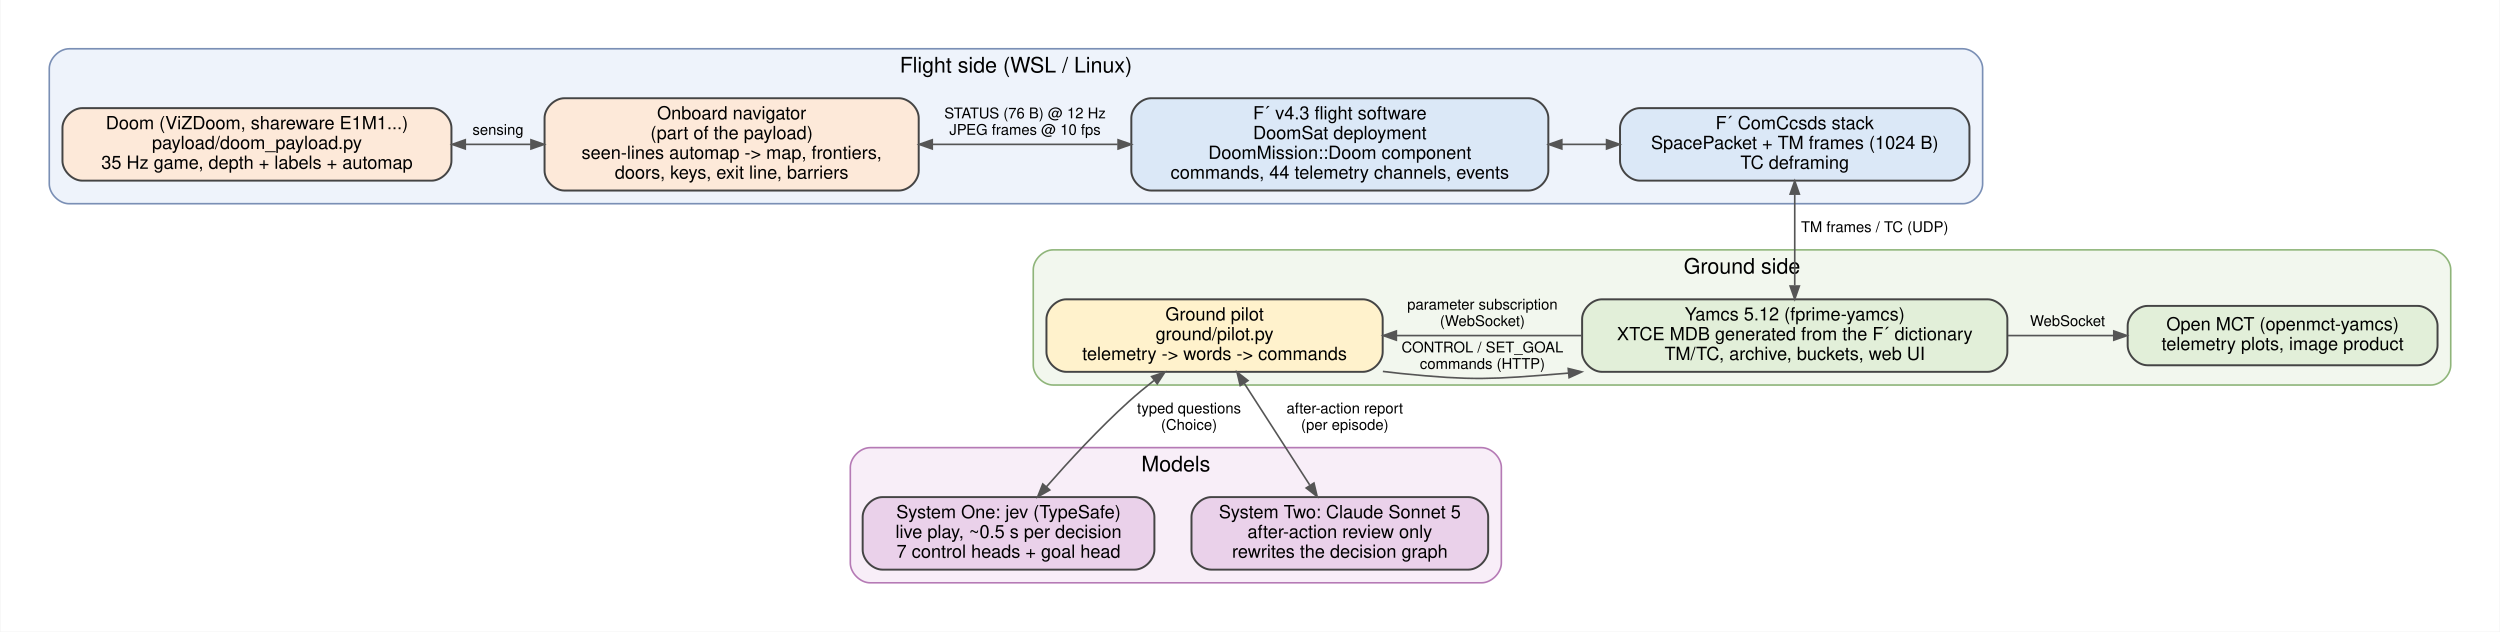
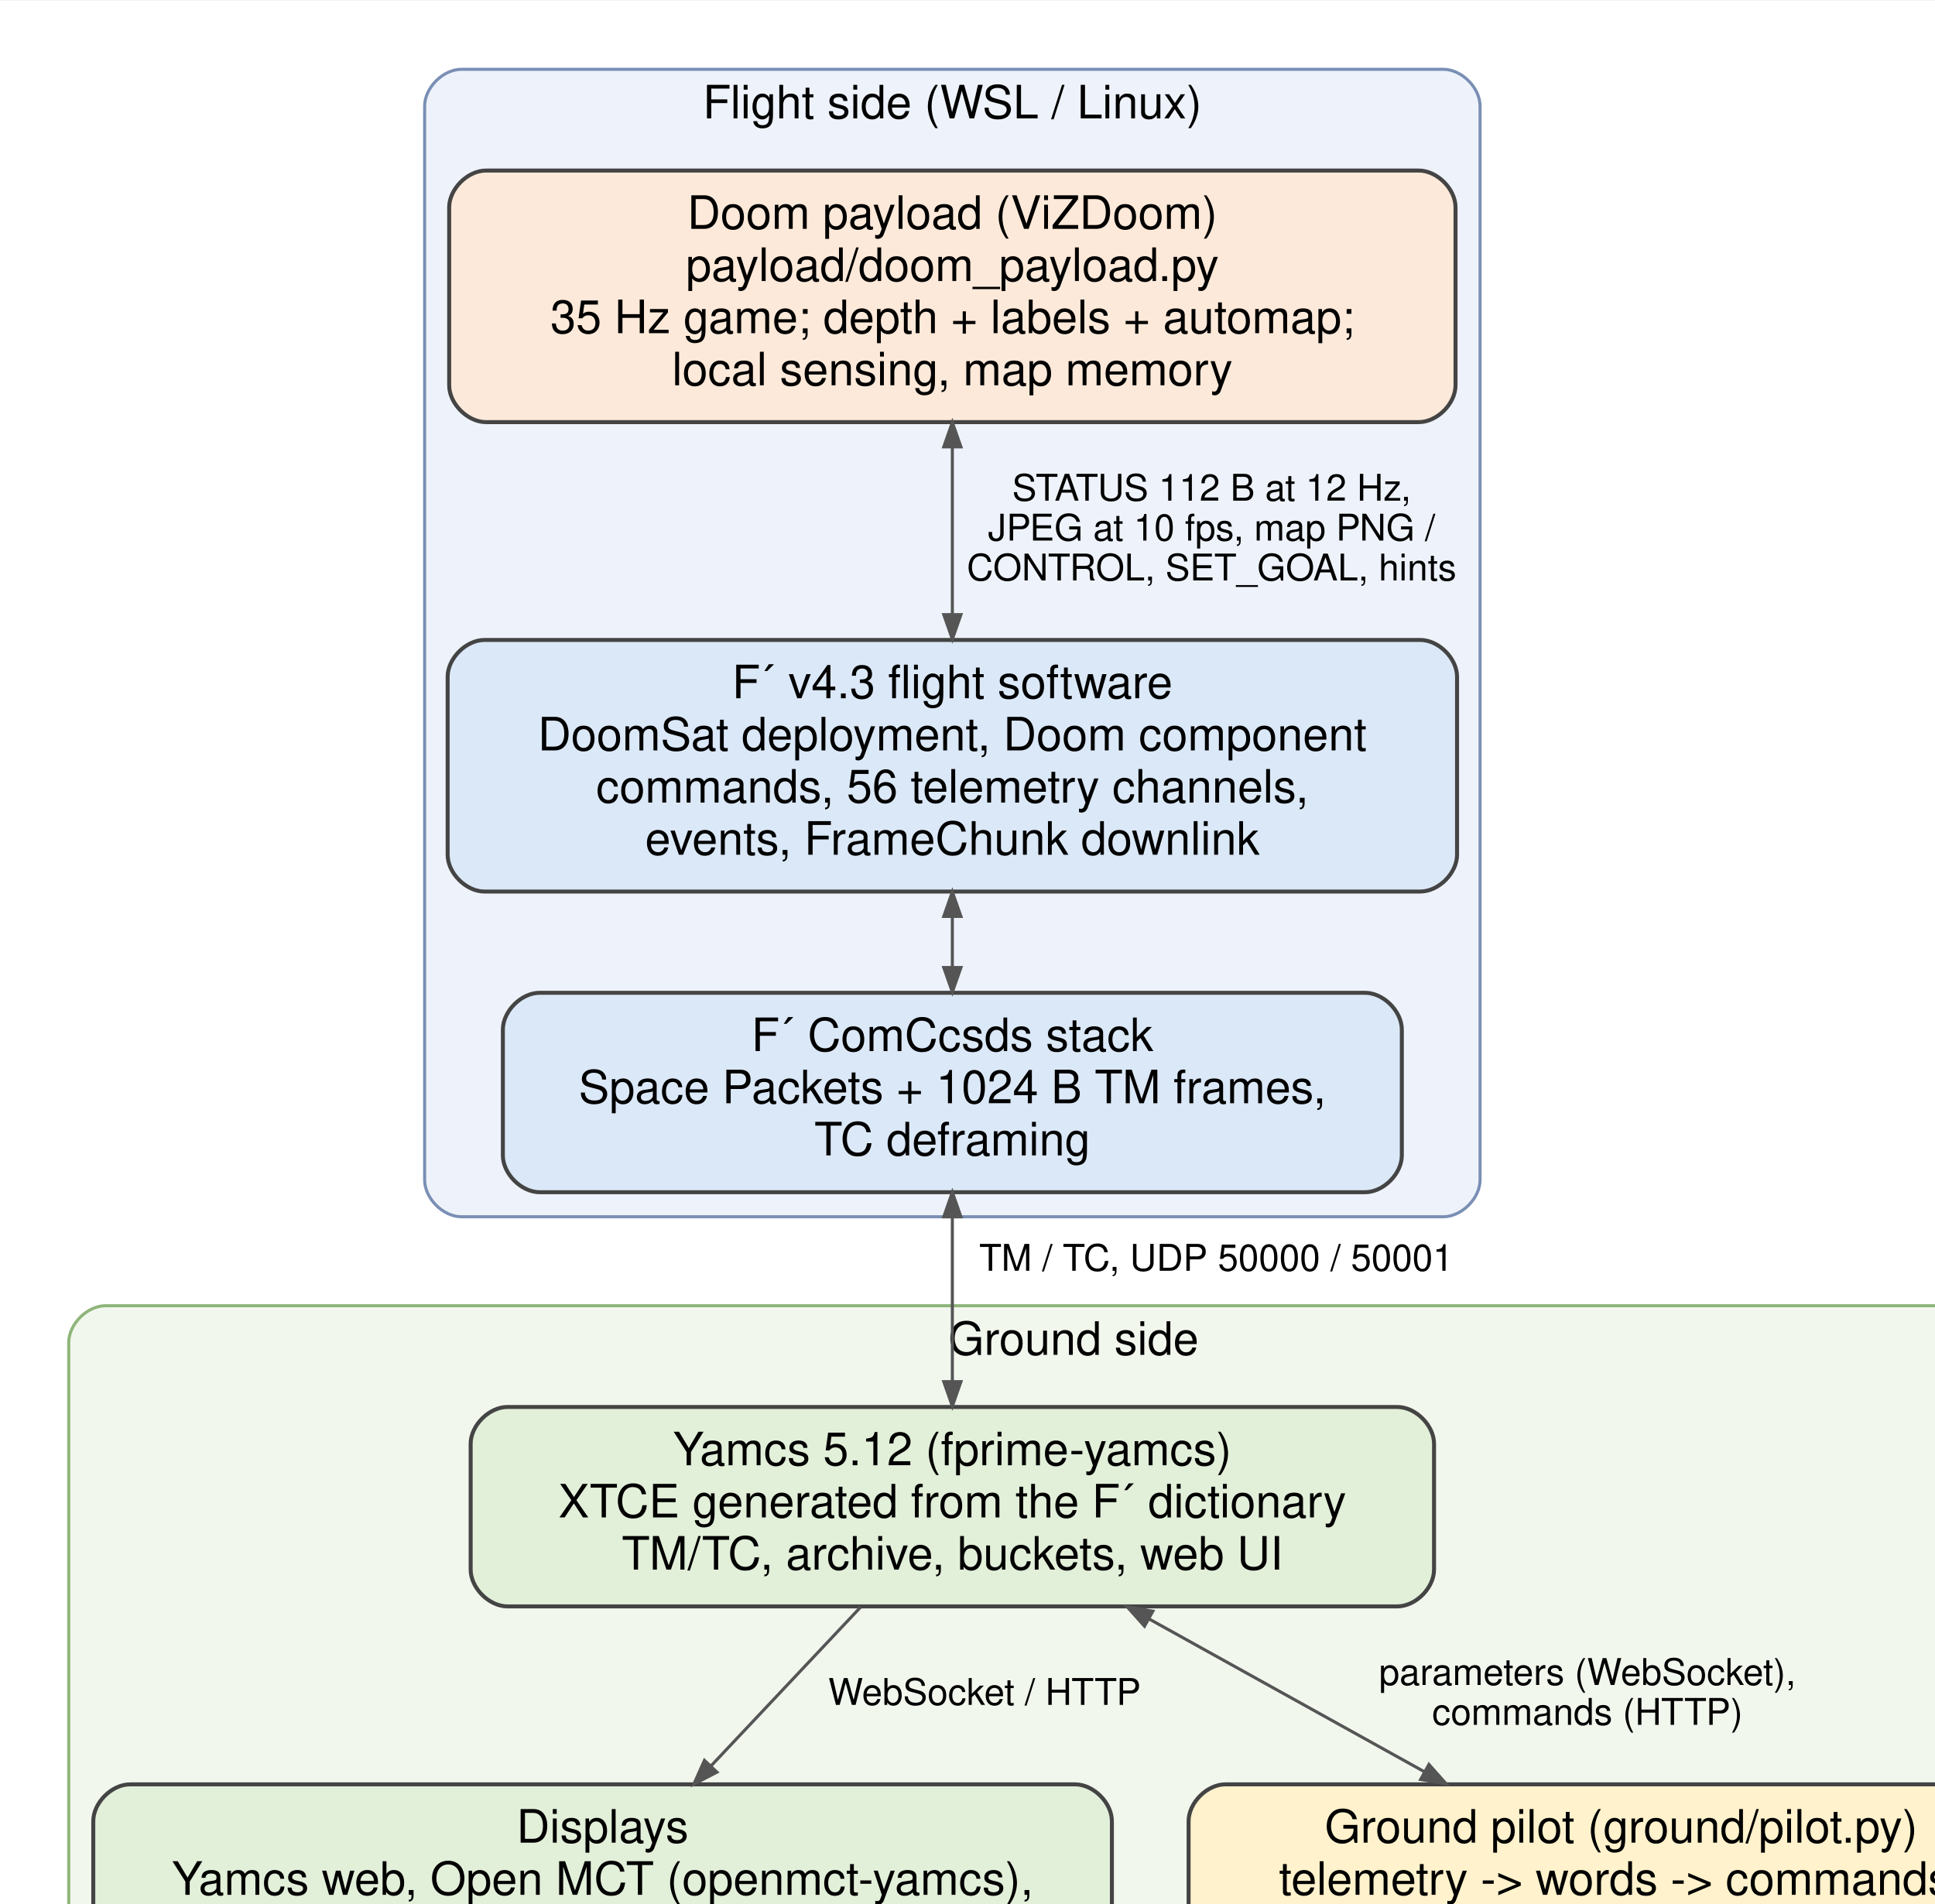
- <svg xmlns="http://www.w3.org/2000/svg" width="1516pt" height="383pt" viewBox="0.00 0.00 1516.20 383.20">
-   <g id="graph0" class="graph" transform="scale(1 1) rotate(0) translate(21.6 361.6)">
-     <polygon fill="white" stroke="transparent" points="-21.6,21.6 -21.6,-361.6 1494.6,-361.6 1494.6,21.6 -21.6,21.6" />
+ <svg xmlns="http://www.w3.org/2000/svg" width="1118pt" height="1100pt" viewBox="0.00 0.00 838.80 824.80">
+   <g id="graph0" class="graph" transform="scale(1.33 1.33) rotate(0) translate(14.4 810.4)">
+     <polygon fill="white" stroke="transparent" points="-14.4,14.4 -14.4,-810.4 824.4,-810.4 824.4,14.4 -14.4,14.4" />
    <g id="clust1" class="cluster">
-       <path fill="#eef3fb" stroke="#7a8fb5" d="M20,-238C20,-238 1169,-238 1169,-238 1175,-238 1181,-244 1181,-250 1181,-250 1181,-320 1181,-320 1181,-326 1175,-332 1169,-332 1169,-332 20,-332 20,-332 14,-332 8,-326 8,-320 8,-320 8,-250 8,-250 8,-244 14,-238 20,-238" />
-       <text text-anchor="middle" x="594.5" y="-317.6" font-family="Helvetica,sans-Serif" font-size="13.00">Flight side (WSL / Linux)</text>
+       <path fill="#eef3fb" stroke="#7a8fb5" d="M136,-414C136,-414 456,-414 456,-414 462,-414 468,-420 468,-426 468,-426 468,-776 468,-776 468,-782 462,-788 456,-788 456,-788 136,-788 136,-788 130,-788 124,-782 124,-776 124,-776 124,-426 124,-426 124,-420 130,-414 136,-414" />
+       <text text-anchor="middle" x="296" y="-772" font-family="Helvetica,sans-Serif" font-size="15.00">Flight side (WSL / Linux)</text>
    </g>
-     <g id="clust3" class="cluster">
-       <path fill="#f2f7ee" stroke="#8fb57a" d="M617,-128C617,-128 1453,-128 1453,-128 1459,-128 1465,-134 1465,-140 1465,-140 1465,-198 1465,-198 1465,-204 1459,-210 1453,-210 1453,-210 617,-210 617,-210 611,-210 605,-204 605,-198 605,-198 605,-140 605,-140 605,-134 611,-128 617,-128" />
-       <text text-anchor="middle" x="1035" y="-195.6" font-family="Helvetica,sans-Serif" font-size="13.00">Ground side</text>
+     <g id="clust2" class="cluster">
+       <path fill="#f2f7ee" stroke="#8fb57a" d="M20,-156C20,-156 651,-156 651,-156 657,-156 663,-162 663,-168 663,-168 663,-373 663,-373 663,-379 657,-385 651,-385 651,-385 20,-385 20,-385 14,-385 8,-379 8,-373 8,-373 8,-168 8,-168 8,-162 14,-156 20,-156" />
+       <text text-anchor="middle" x="335.5" y="-369" font-family="Helvetica,sans-Serif" font-size="15.00">Ground side</text>
    </g>
-     <g id="clust5" class="cluster">
-       <path fill="#f8eef8" stroke="#b57ab5" d="M506,-8C506,-8 877,-8 877,-8 883,-8 889,-14 889,-20 889,-20 889,-78 889,-78 889,-84 883,-90 877,-90 877,-90 506,-90 506,-90 500,-90 494,-84 494,-78 494,-78 494,-20 494,-20 494,-14 500,-8 506,-8" />
-       <text text-anchor="middle" x="691.5" y="-75.6" font-family="Helvetica,sans-Serif" font-size="13.00">Models</text>
+     <g id="clust4" class="cluster">
+       <path fill="#f8eef8" stroke="#b57ab5" d="M227,-8C227,-8 790,-8 790,-8 796,-8 802,-14 802,-20 802,-20 802,-102 802,-102 802,-108 796,-114 790,-114 790,-114 227,-114 227,-114 221,-114 215,-108 215,-102 215,-102 215,-20 215,-20 215,-14 221,-8 227,-8" />
+       <text text-anchor="middle" x="508.5" y="-98" font-family="Helvetica,sans-Serif" font-size="15.00">Models</text>
    </g>
    <g id="node1" class="node">
-       <path fill="#fde9d9" stroke="#444444" stroke-width="1.2" d="M240,-296C240,-296 28,-296 28,-296 22,-296 16,-290 16,-284 16,-284 16,-264 16,-264 16,-258 22,-252 28,-252 28,-252 240,-252 240,-252 246,-252 252,-258 252,-264 252,-264 252,-284 252,-284 252,-290 246,-296 240,-296" />
-       <text text-anchor="middle" x="134" y="-283.2" font-family="Helvetica,sans-Serif" font-size="11.00">Doom (ViZDoom, shareware E1M1...)</text>
-       <text text-anchor="middle" x="134" y="-271.2" font-family="Helvetica,sans-Serif" font-size="11.00">payload/doom_payload.py</text>
-       <text text-anchor="middle" x="134" y="-259.2" font-family="Helvetica,sans-Serif" font-size="11.00">35 Hz game, depth + labels + automap</text>
+       <path fill="#fde9d9" stroke="#444444" stroke-width="1.3" d="M448,-755C448,-755 144,-755 144,-755 138,-755 132,-749 132,-743 132,-743 132,-685 132,-685 132,-679 138,-673 144,-673 144,-673 448,-673 448,-673 454,-673 460,-679 460,-685 460,-685 460,-743 460,-743 460,-749 454,-755 448,-755" />
+       <text text-anchor="middle" x="296" y="-736" font-family="Helvetica,sans-Serif" font-size="15.00">Doom payload (ViZDoom)</text>
+       <text text-anchor="middle" x="296" y="-719" font-family="Helvetica,sans-Serif" font-size="15.00">payload/doom_payload.py</text>
+       <text text-anchor="middle" x="296" y="-702" font-family="Helvetica,sans-Serif" font-size="15.00">35 Hz game; depth + labels + automap;</text>
+       <text text-anchor="middle" x="296" y="-685" font-family="Helvetica,sans-Serif" font-size="15.00">local sensing, map memory</text>
    </g>
    <g id="node2" class="node">
-       <path fill="#fde9d9" stroke="#444444" stroke-width="1.2" d="M523.5,-302C523.5,-302 320.5,-302 320.5,-302 314.5,-302 308.5,-296 308.5,-290 308.5,-290 308.5,-258 308.5,-258 308.5,-252 314.5,-246 320.5,-246 320.5,-246 523.5,-246 523.5,-246 529.5,-246 535.5,-252 535.5,-258 535.5,-258 535.5,-290 535.5,-290 535.5,-296 529.5,-302 523.5,-302" />
-       <text text-anchor="middle" x="422" y="-289.2" font-family="Helvetica,sans-Serif" font-size="11.00">Onboard navigator</text>
-       <text text-anchor="middle" x="422" y="-277.2" font-family="Helvetica,sans-Serif" font-size="11.00">(part of the payload)</text>
-       <text text-anchor="middle" x="422" y="-265.2" font-family="Helvetica,sans-Serif" font-size="11.00">seen-lines automap -&gt; map, frontiers,</text>
-       <text text-anchor="middle" x="422" y="-253.2" font-family="Helvetica,sans-Serif" font-size="11.00">doors, keys, exit line, barriers</text>
+       <path fill="#dbe8f7" stroke="#444444" stroke-width="1.3" d="M448.5,-602C448.5,-602 143.5,-602 143.5,-602 137.5,-602 131.5,-596 131.5,-590 131.5,-590 131.5,-532 131.5,-532 131.5,-526 137.5,-520 143.5,-520 143.5,-520 448.5,-520 448.5,-520 454.5,-520 460.5,-526 460.5,-532 460.5,-532 460.5,-590 460.5,-590 460.5,-596 454.5,-602 448.5,-602" />
+       <text text-anchor="middle" x="296" y="-583" font-family="Helvetica,sans-Serif" font-size="15.00">F´ v4.3 flight software</text>
+       <text text-anchor="middle" x="296" y="-566" font-family="Helvetica,sans-Serif" font-size="15.00">DoomSat deployment, Doom component</text>
+       <text text-anchor="middle" x="296" y="-549" font-family="Helvetica,sans-Serif" font-size="15.00">commands, 56 telemetry channels,</text>
+       <text text-anchor="middle" x="296" y="-532" font-family="Helvetica,sans-Serif" font-size="15.00">events, FrameChunk downlink</text>
    </g>
    <g id="edge1" class="edge">
-       <path fill="none" stroke="#555555" d="M260.64,-274C273.76,-274 287.08,-274 300.15,-274" />
-       <polygon fill="#555555" stroke="#555555" points="260.39,-271.2 252.39,-274 260.39,-276.8 260.39,-271.2" />
-       <polygon fill="#555555" stroke="#555555" points="300.25,-276.8 308.25,-274 300.25,-271.2 300.25,-276.8" />
-       <text text-anchor="middle" x="280.25" y="-279.8" font-family="Helvetica,sans-Serif" font-size="9.00">sensing</text>
+       <path fill="none" stroke="#555555" d="M296,-664.79C296,-647.47 296,-627.93 296,-610.58" />
+       <polygon fill="#555555" stroke="#555555" points="293.2,-664.93 296,-672.93 298.8,-664.93 293.2,-664.93" />
+       <polygon fill="#555555" stroke="#555555" points="298.8,-610.26 296,-602.26 293.2,-610.26 298.8,-610.26" />
+       <text text-anchor="middle" x="380.5" y="-647.4" font-family="Helvetica,sans-Serif" font-size="12.00"> STATUS 112 B at 12 Hz,</text>
+       <text text-anchor="middle" x="380.5" y="-634.4" font-family="Helvetica,sans-Serif" font-size="12.00"> JPEG at 10 fps, map PNG /</text>
+       <text text-anchor="middle" x="380.5" y="-621.4" font-family="Helvetica,sans-Serif" font-size="12.00"> CONTROL, SET_GOAL, hints</text>
    </g>
    <g id="node3" class="node">
-       <path fill="#dbe8f7" stroke="#444444" stroke-width="1.2" d="M905.5,-302C905.5,-302 676.5,-302 676.5,-302 670.5,-302 664.5,-296 664.5,-290 664.5,-290 664.5,-258 664.5,-258 664.5,-252 670.5,-246 676.5,-246 676.5,-246 905.5,-246 905.5,-246 911.5,-246 917.5,-252 917.5,-258 917.5,-258 917.5,-290 917.5,-290 917.5,-296 911.5,-302 905.5,-302" />
-       <text text-anchor="middle" x="791" y="-289.2" font-family="Helvetica,sans-Serif" font-size="11.00">F´ v4.3 flight software</text>
-       <text text-anchor="middle" x="791" y="-277.2" font-family="Helvetica,sans-Serif" font-size="11.00">DoomSat deployment</text>
-       <text text-anchor="middle" x="791" y="-265.2" font-family="Helvetica,sans-Serif" font-size="11.00">DoomMission::Doom component</text>
-       <text text-anchor="middle" x="791" y="-253.2" font-family="Helvetica,sans-Serif" font-size="11.00">commands, 44 telemetry channels, events</text>
+       <path fill="#dbe8f7" stroke="#444444" stroke-width="1.3" d="M430.5,-487C430.5,-487 161.5,-487 161.5,-487 155.5,-487 149.5,-481 149.5,-475 149.5,-475 149.5,-434 149.5,-434 149.5,-428 155.5,-422 161.5,-422 161.5,-422 430.5,-422 430.5,-422 436.5,-422 442.5,-428 442.5,-434 442.5,-434 442.5,-475 442.5,-475 442.5,-481 436.5,-487 430.5,-487" />
+       <text text-anchor="middle" x="296" y="-468" font-family="Helvetica,sans-Serif" font-size="15.00">F´ ComCcsds stack</text>
+       <text text-anchor="middle" x="296" y="-451" font-family="Helvetica,sans-Serif" font-size="15.00">Space Packets + 1024 B TM frames,</text>
+       <text text-anchor="middle" x="296" y="-434" font-family="Helvetica,sans-Serif" font-size="15.00">TC deframing</text>
    </g>
    <g id="edge2" class="edge">
-       <path fill="none" stroke="#555555" d="M543.91,-274C579.88,-274 619.45,-274 656.18,-274" />
-       <polygon fill="#555555" stroke="#555555" points="543.72,-271.2 535.72,-274 543.72,-276.8 543.72,-271.2" />
-       <polygon fill="#555555" stroke="#555555" points="656.47,-276.8 664.47,-274 656.47,-271.2 656.47,-276.8" />
-       <text text-anchor="middle" x="600" y="-289.8" font-family="Helvetica,sans-Serif" font-size="9.00">STATUS (76 B) @ 12 Hz</text>
-       <text text-anchor="middle" x="600" y="-279.8" font-family="Helvetica,sans-Serif" font-size="9.00">JPEG frames @ 10 fps</text>
+       <path fill="none" stroke="#555555" d="M296,-511.67C296,-506.23 296,-500.73 296,-495.4" />
+       <polygon fill="#555555" stroke="#555555" points="293.2,-511.9 296,-519.9 298.8,-511.9 293.2,-511.9" />
+       <polygon fill="#555555" stroke="#555555" points="298.8,-495.23 296,-487.23 293.2,-495.23 298.8,-495.23" />
    </g>
    <g id="node4" class="node">
-       <path fill="#dbe8f7" stroke="#444444" stroke-width="1.2" d="M1161,-296C1161,-296 973,-296 973,-296 967,-296 961,-290 961,-284 961,-284 961,-264 961,-264 961,-258 967,-252 973,-252 973,-252 1161,-252 1161,-252 1167,-252 1173,-258 1173,-264 1173,-264 1173,-284 1173,-284 1173,-290 1167,-296 1161,-296" />
-       <text text-anchor="middle" x="1067" y="-283.2" font-family="Helvetica,sans-Serif" font-size="11.00">F´ ComCcsds stack</text>
-       <text text-anchor="middle" x="1067" y="-271.2" font-family="Helvetica,sans-Serif" font-size="11.00">SpacePacket + TM frames (1024 B)</text>
-       <text text-anchor="middle" x="1067" y="-259.2" font-family="Helvetica,sans-Serif" font-size="11.00">TC deframing</text>
+       <path fill="#e2efd9" stroke="#444444" stroke-width="1.3" d="M441,-352C441,-352 151,-352 151,-352 145,-352 139,-346 139,-340 139,-340 139,-299 139,-299 139,-293 145,-287 151,-287 151,-287 441,-287 441,-287 447,-287 453,-293 453,-299 453,-299 453,-340 453,-340 453,-346 447,-352 441,-352" />
+       <text text-anchor="middle" x="296" y="-333" font-family="Helvetica,sans-Serif" font-size="15.00">Yamcs 5.12 (fprime-yamcs)</text>
+       <text text-anchor="middle" x="296" y="-316" font-family="Helvetica,sans-Serif" font-size="15.00">XTCE generated from the F´ dictionary</text>
+       <text text-anchor="middle" x="296" y="-299" font-family="Helvetica,sans-Serif" font-size="15.00">TM/TC, archive, buckets, web UI</text>
    </g>
    <g id="edge3" class="edge">
-       <path fill="none" stroke="#555555" d="M925.77,-274C934.72,-274 943.67,-274 952.62,-274" />
-       <polygon fill="#555555" stroke="#555555" points="925.68,-271.2 917.68,-274 925.68,-276.8 925.68,-271.2" />
-       <polygon fill="#555555" stroke="#555555" points="952.84,-276.8 960.84,-274 952.84,-271.2 952.84,-276.8" />
+       <path fill="none" stroke="#555555" d="M296,-413.81C296,-396.9 296,-377.23 296,-360.31" />
+       <polygon fill="#555555" stroke="#555555" points="293.2,-413.98 296,-421.98 298.8,-413.98 293.2,-413.98" />
+       <polygon fill="#555555" stroke="#555555" points="298.8,-360.25 296,-352.25 293.2,-360.25 298.8,-360.25" />
+       <text text-anchor="middle" x="382" y="-396.4" font-family="Helvetica,sans-Serif" font-size="12.00"> TM / TC, UDP 50000 / 50001</text>
    </g>
    <g id="node5" class="node">
-       <path fill="#e2efd9" stroke="#444444" stroke-width="1.2" d="M1184,-180C1184,-180 950,-180 950,-180 944,-180 938,-174 938,-168 938,-168 938,-148 938,-148 938,-142 944,-136 950,-136 950,-136 1184,-136 1184,-136 1190,-136 1196,-142 1196,-148 1196,-148 1196,-168 1196,-168 1196,-174 1190,-180 1184,-180" />
-       <text text-anchor="middle" x="1067" y="-167.2" font-family="Helvetica,sans-Serif" font-size="11.00">Yamcs 5.12 (fprime-yamcs)</text>
-       <text text-anchor="middle" x="1067" y="-155.2" font-family="Helvetica,sans-Serif" font-size="11.00">XTCE MDB generated from the F´ dictionary</text>
-       <text text-anchor="middle" x="1067" y="-143.2" font-family="Helvetica,sans-Serif" font-size="11.00">TM/TC, archive, buckets, web UI</text>
+       <path fill="#e2efd9" stroke="#444444" stroke-width="1.3" d="M336,-229C336,-229 28,-229 28,-229 22,-229 16,-223 16,-217 16,-217 16,-176 16,-176 16,-170 22,-164 28,-164 28,-164 336,-164 336,-164 342,-164 348,-170 348,-176 348,-176 348,-217 348,-217 348,-223 342,-229 336,-229" />
+       <text text-anchor="middle" x="182" y="-210" font-family="Helvetica,sans-Serif" font-size="15.00">Displays</text>
+       <text text-anchor="middle" x="182" y="-193" font-family="Helvetica,sans-Serif" font-size="15.00">Yamcs web, Open MCT (openmct-yamcs),</text>
+       <text text-anchor="middle" x="182" y="-176" font-family="Helvetica,sans-Serif" font-size="15.00">mission dashboard</text>
    </g>
    <g id="edge4" class="edge">
-       <path fill="none" stroke="#555555" d="M1067,-243.7C1067,-226.75 1067,-205.49 1067,-188.51" />
-       <polygon fill="#555555" stroke="#555555" points="1064.2,-243.82 1067,-251.82 1069.8,-243.82 1064.2,-243.82" />
-       <polygon fill="#555555" stroke="#555555" points="1069.8,-188.06 1067,-180.06 1064.2,-188.06 1069.8,-188.06" />
-       <text text-anchor="middle" x="1115.5" y="-220.8" font-family="Helvetica,sans-Serif" font-size="9.00">TM frames / TC (UDP)</text>
+       <path fill="none" stroke="#555555" d="M266.05,-286.71C251.12,-270.87 232.98,-251.61 217.38,-235.05" />
+       <polygon fill="#555555" stroke="#555555" points="219.28,-232.98 211.75,-229.08 215.2,-236.82 219.28,-232.98" />
+       <text text-anchor="middle" x="306.5" y="-254.9" font-family="Helvetica,sans-Serif" font-size="12.00"> WebSocket / HTTP</text>
    </g>
    <g id="node6" class="node">
-       <path fill="#e2efd9" stroke="#444444" stroke-width="1.2" d="M1445,-176C1445,-176 1281,-176 1281,-176 1275,-176 1269,-170 1269,-164 1269,-164 1269,-152 1269,-152 1269,-146 1275,-140 1281,-140 1281,-140 1445,-140 1445,-140 1451,-140 1457,-146 1457,-152 1457,-152 1457,-164 1457,-164 1457,-170 1451,-176 1445,-176" />
-       <text text-anchor="middle" x="1363" y="-161.2" font-family="Helvetica,sans-Serif" font-size="11.00">Open MCT (openmct-yamcs)</text>
-       <text text-anchor="middle" x="1363" y="-149.2" font-family="Helvetica,sans-Serif" font-size="11.00">telemetry plots, image product</text>
+       <path fill="#fff2cc" stroke="#444444" stroke-width="1.3" d="M643,-229C643,-229 385,-229 385,-229 379,-229 373,-223 373,-217 373,-217 373,-176 373,-176 373,-170 379,-164 385,-164 385,-164 643,-164 643,-164 649,-164 655,-170 655,-176 655,-176 655,-217 655,-217 655,-223 649,-229 643,-229" />
+       <text text-anchor="middle" x="514" y="-210" font-family="Helvetica,sans-Serif" font-size="15.00">Ground pilot (ground/pilot.py)</text>
+       <text text-anchor="middle" x="514" y="-193" font-family="Helvetica,sans-Serif" font-size="15.00">telemetry -&gt; words -&gt; commands,</text>
+       <text text-anchor="middle" x="514" y="-176" font-family="Helvetica,sans-Serif" font-size="15.00">frame reassembly, decision log</text>
    </g>
    <g id="edge5" class="edge">
-       <path fill="none" stroke="#555555" d="M1196.4,-158C1217.82,-158 1239.78,-158 1260.42,-158" />
-       <polygon fill="#555555" stroke="#555555" points="1260.57,-160.8 1268.57,-158 1260.57,-155.2 1260.57,-160.8" />
-       <text text-anchor="middle" x="1232.5" y="-163.8" font-family="Helvetica,sans-Serif" font-size="9.00">WebSocket</text>
+       <path fill="none" stroke="#555555" d="M360.25,-282.84C388.52,-267.15 421.64,-248.76 449.89,-233.08" />
+       <polygon fill="#555555" stroke="#555555" points="358.63,-280.54 352.99,-286.87 361.35,-285.43 358.63,-280.54" />
+       <polygon fill="#555555" stroke="#555555" points="451.33,-235.49 456.96,-229.16 448.61,-230.59 451.33,-235.49" />
+       <text text-anchor="middle" x="503" y="-261.4" font-family="Helvetica,sans-Serif" font-size="12.00"> parameters (WebSocket),</text>
+       <text text-anchor="middle" x="503" y="-248.4" font-family="Helvetica,sans-Serif" font-size="12.00"> commands (HTTP)</text>
    </g>
    <g id="node7" class="node">
-       <path fill="#fff2cc" stroke="#444444" stroke-width="1.2" d="M805,-180C805,-180 625,-180 625,-180 619,-180 613,-174 613,-168 613,-168 613,-148 613,-148 613,-142 619,-136 625,-136 625,-136 805,-136 805,-136 811,-136 817,-142 817,-148 817,-148 817,-168 817,-168 817,-174 811,-180 805,-180" />
-       <text text-anchor="middle" x="715" y="-167.2" font-family="Helvetica,sans-Serif" font-size="11.00">Ground pilot</text>
-       <text text-anchor="middle" x="715" y="-155.2" font-family="Helvetica,sans-Serif" font-size="11.00">ground/pilot.py</text>
-       <text text-anchor="middle" x="715" y="-143.2" font-family="Helvetica,sans-Serif" font-size="11.00">telemetry -&gt; words -&gt; commands</text>
+       <path fill="#ead1ea" stroke="#444444" stroke-width="1.3" d="M453,-81C453,-81 235,-81 235,-81 229,-81 223,-75 223,-69 223,-69 223,-28 223,-28 223,-22 229,-16 235,-16 235,-16 453,-16 453,-16 459,-16 465,-22 465,-28 465,-28 465,-69 465,-69 465,-75 459,-81 453,-81" />
+       <text text-anchor="middle" x="344" y="-62" font-family="Helvetica,sans-Serif" font-size="15.00">System One: jev (TypeSafe)</text>
+       <text text-anchor="middle" x="344" y="-45" font-family="Helvetica,sans-Serif" font-size="15.00">live play, ~0.5 s per decision</text>
+       <text text-anchor="middle" x="344" y="-28" font-family="Helvetica,sans-Serif" font-size="15.00">7 control heads + goal head</text>
    </g>
    <g id="edge6" class="edge">
-       <path fill="none" stroke="#555555" d="M937.81,-158C900.88,-158 860.99,-158 825.31,-158" />
-       <polygon fill="#555555" stroke="#555555" points="825.29,-155.2 817.29,-158 825.29,-160.8 825.29,-155.2" />
-       <text text-anchor="middle" x="877.5" y="-173.8" font-family="Helvetica,sans-Serif" font-size="9.00">parameter subscription</text>
-       <text text-anchor="middle" x="877.5" y="-163.8" font-family="Helvetica,sans-Serif" font-size="9.00">(WebSocket)</text>
+       <path fill="none" stroke="#555555" d="M466.94,-158.69C462.53,-155.11 458.16,-151.51 454,-148 430.44,-128.16 404.77,-105.25 384.16,-86.52" />
+       <polygon fill="#555555" stroke="#555555" points="465.4,-161.05 473.39,-163.89 468.92,-156.69 465.4,-161.05" />
+       <polygon fill="#555555" stroke="#555555" points="386.01,-84.42 378.21,-81.1 382.24,-88.56 386.01,-84.42" />
+       <text text-anchor="middle" x="503.5" y="-131.9" font-family="Helvetica,sans-Serif" font-size="12.00"> typed questions</text>
+     </g>
+     <g id="node8" class="node">
+       <path fill="#ead1ea" stroke="#444444" stroke-width="1.3" d="M782,-81C782,-81 502,-81 502,-81 496,-81 490,-75 490,-69 490,-69 490,-28 490,-28 490,-22 496,-16 502,-16 502,-16 782,-16 782,-16 788,-16 794,-22 794,-28 794,-28 794,-69 794,-69 794,-75 788,-81 782,-81" />
+       <text text-anchor="middle" x="642" y="-62" font-family="Helvetica,sans-Serif" font-size="15.00">System Two: Claude Sonnet 5</text>
+       <text text-anchor="middle" x="642" y="-45" font-family="Helvetica,sans-Serif" font-size="15.00">bump every 60 s, after-action review,</text>
+       <text text-anchor="middle" x="642" y="-28" font-family="Helvetica,sans-Serif" font-size="15.00">rewrites the decision graph</text>
    </g>
    <g id="edge7" class="edge">
-       <path fill="none" stroke="#555555" d="M817.11,-136.26C820.77,-135.79 824.41,-135.36 828,-135 871.78,-130.59 883.15,-131.42 927,-135 927.89,-135.07 928.78,-135.15 929.68,-135.23" />
-       <polygon fill="#555555" stroke="#555555" points="929.57,-138.03 937.8,-135.99 930.1,-132.45 929.57,-138.03" />
-       <text text-anchor="middle" x="877.5" y="-147.8" font-family="Helvetica,sans-Serif" font-size="9.00">CONTROL / SET_GOAL</text>
-       <text text-anchor="middle" x="877.5" y="-137.8" font-family="Helvetica,sans-Serif" font-size="9.00">commands (HTTP)</text>
-     </g>
-     <g id="node8" class="node">
-       <path fill="#ead1ea" stroke="#444444" stroke-width="1.2" d="M666.5,-60C666.5,-60 513.5,-60 513.5,-60 507.5,-60 501.5,-54 501.5,-48 501.5,-48 501.5,-28 501.5,-28 501.5,-22 507.5,-16 513.5,-16 513.5,-16 666.5,-16 666.5,-16 672.5,-16 678.5,-22 678.5,-28 678.5,-28 678.5,-48 678.5,-48 678.5,-54 672.5,-60 666.5,-60" />
-       <text text-anchor="middle" x="590" y="-47.2" font-family="Helvetica,sans-Serif" font-size="11.00">System One: jev (TypeSafe)</text>
-       <text text-anchor="middle" x="590" y="-35.2" font-family="Helvetica,sans-Serif" font-size="11.00">live play, ~0.5 s per decision</text>
-       <text text-anchor="middle" x="590" y="-23.2" font-family="Helvetica,sans-Serif" font-size="11.00">7 control heads + goal head</text>
-     </g>
-     <g id="edge8" class="edge">
-       <path fill="none" stroke="#555555" d="M678.23,-130.74C672.99,-126.63 667.77,-122.31 663,-118 645.13,-101.87 626.75,-81.96 612.9,-66.16" />
-       <polygon fill="#555555" stroke="#555555" points="676.79,-133.17 684.84,-135.83 680.21,-128.73 676.79,-133.17" />
-       <polygon fill="#555555" stroke="#555555" points="615,-64.31 607.64,-60.11 610.77,-67.98 615,-64.31" />
-       <text text-anchor="middle" x="699.5" y="-110.8" font-family="Helvetica,sans-Serif" font-size="9.00">typed questions</text>
-       <text text-anchor="middle" x="699.5" y="-100.8" font-family="Helvetica,sans-Serif" font-size="9.00">(Choice)</text>
-     </g>
-     <g id="node9" class="node">
-       <path fill="#ead1ea" stroke="#444444" stroke-width="1.2" d="M869,-60C869,-60 713,-60 713,-60 707,-60 701,-54 701,-48 701,-48 701,-28 701,-28 701,-22 707,-16 713,-16 713,-16 869,-16 869,-16 875,-16 881,-22 881,-28 881,-28 881,-48 881,-48 881,-54 875,-60 869,-60" />
-       <text text-anchor="middle" x="791" y="-47.2" font-family="Helvetica,sans-Serif" font-size="11.00">System Two: Claude Sonnet 5</text>
-       <text text-anchor="middle" x="791" y="-35.2" font-family="Helvetica,sans-Serif" font-size="11.00">after-action review only</text>
-       <text text-anchor="middle" x="791" y="-23.2" font-family="Helvetica,sans-Serif" font-size="11.00">rewrites the decision graph</text>
-     </g>
-     <g id="edge9" class="edge">
-       <path fill="none" stroke="#555555" d="M732.99,-129.07C744.96,-110.48 760.65,-86.12 772.69,-67.43" />
-       <polygon fill="#555555" stroke="#555555" points="730.57,-127.66 728.59,-135.9 735.27,-130.69 730.57,-127.66" />
-       <polygon fill="#555555" stroke="#555555" points="775.3,-68.55 777.27,-60.31 770.59,-65.52 775.3,-68.55" />
-       <text text-anchor="middle" x="794" y="-110.8" font-family="Helvetica,sans-Serif" font-size="9.00">after-action report</text>
-       <text text-anchor="middle" x="794" y="-100.8" font-family="Helvetica,sans-Serif" font-size="9.00">(per episode)</text>
+       <path fill="none" stroke="#555555" d="M547.21,-157.62C566.17,-135.99 589.86,-108.97 608.81,-87.35" />
+       <polygon fill="#555555" stroke="#555555" points="544.94,-155.96 541.77,-163.82 549.15,-159.65 544.94,-155.96" />
+       <polygon fill="#555555" stroke="#555555" points="611.11,-88.98 614.28,-81.12 606.9,-85.29 611.11,-88.98" />
+       <text text-anchor="middle" x="635" y="-138.4" font-family="Helvetica,sans-Serif" font-size="12.00"> progress check,</text>
+       <text text-anchor="middle" x="635" y="-125.4" font-family="Helvetica,sans-Serif" font-size="12.00"> after-action report</text>
    </g>
  </g>
</svg>
